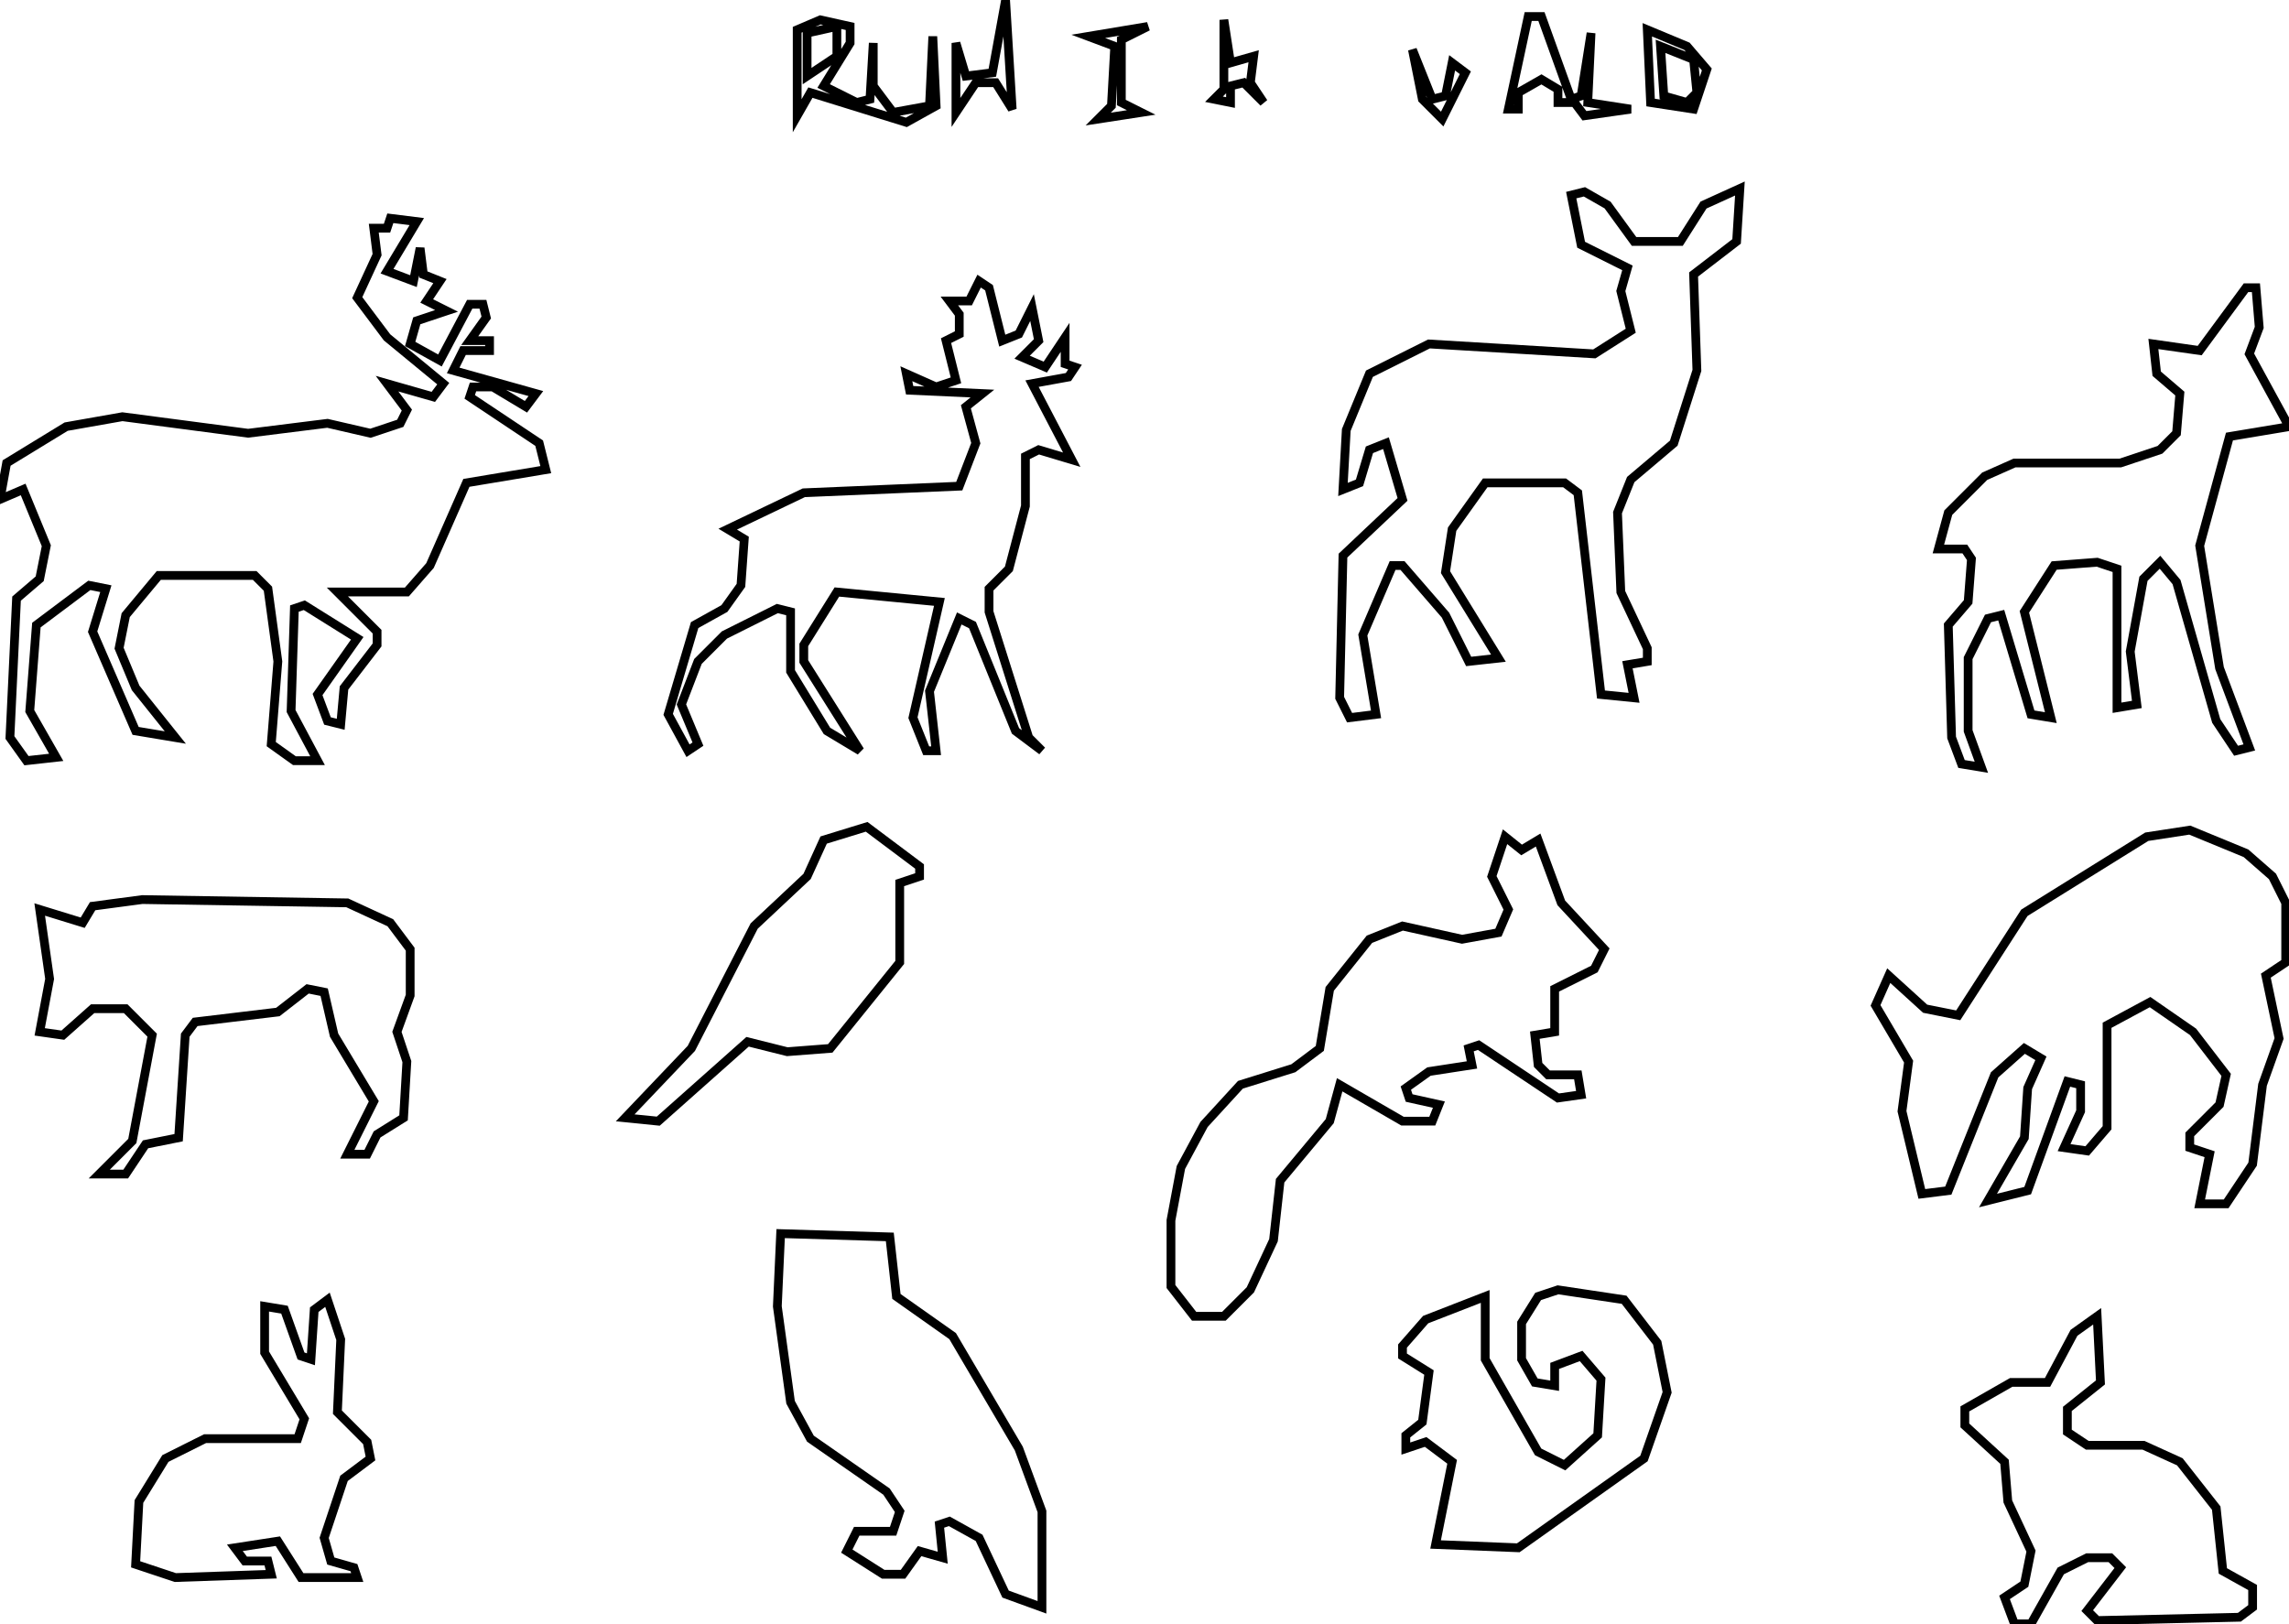
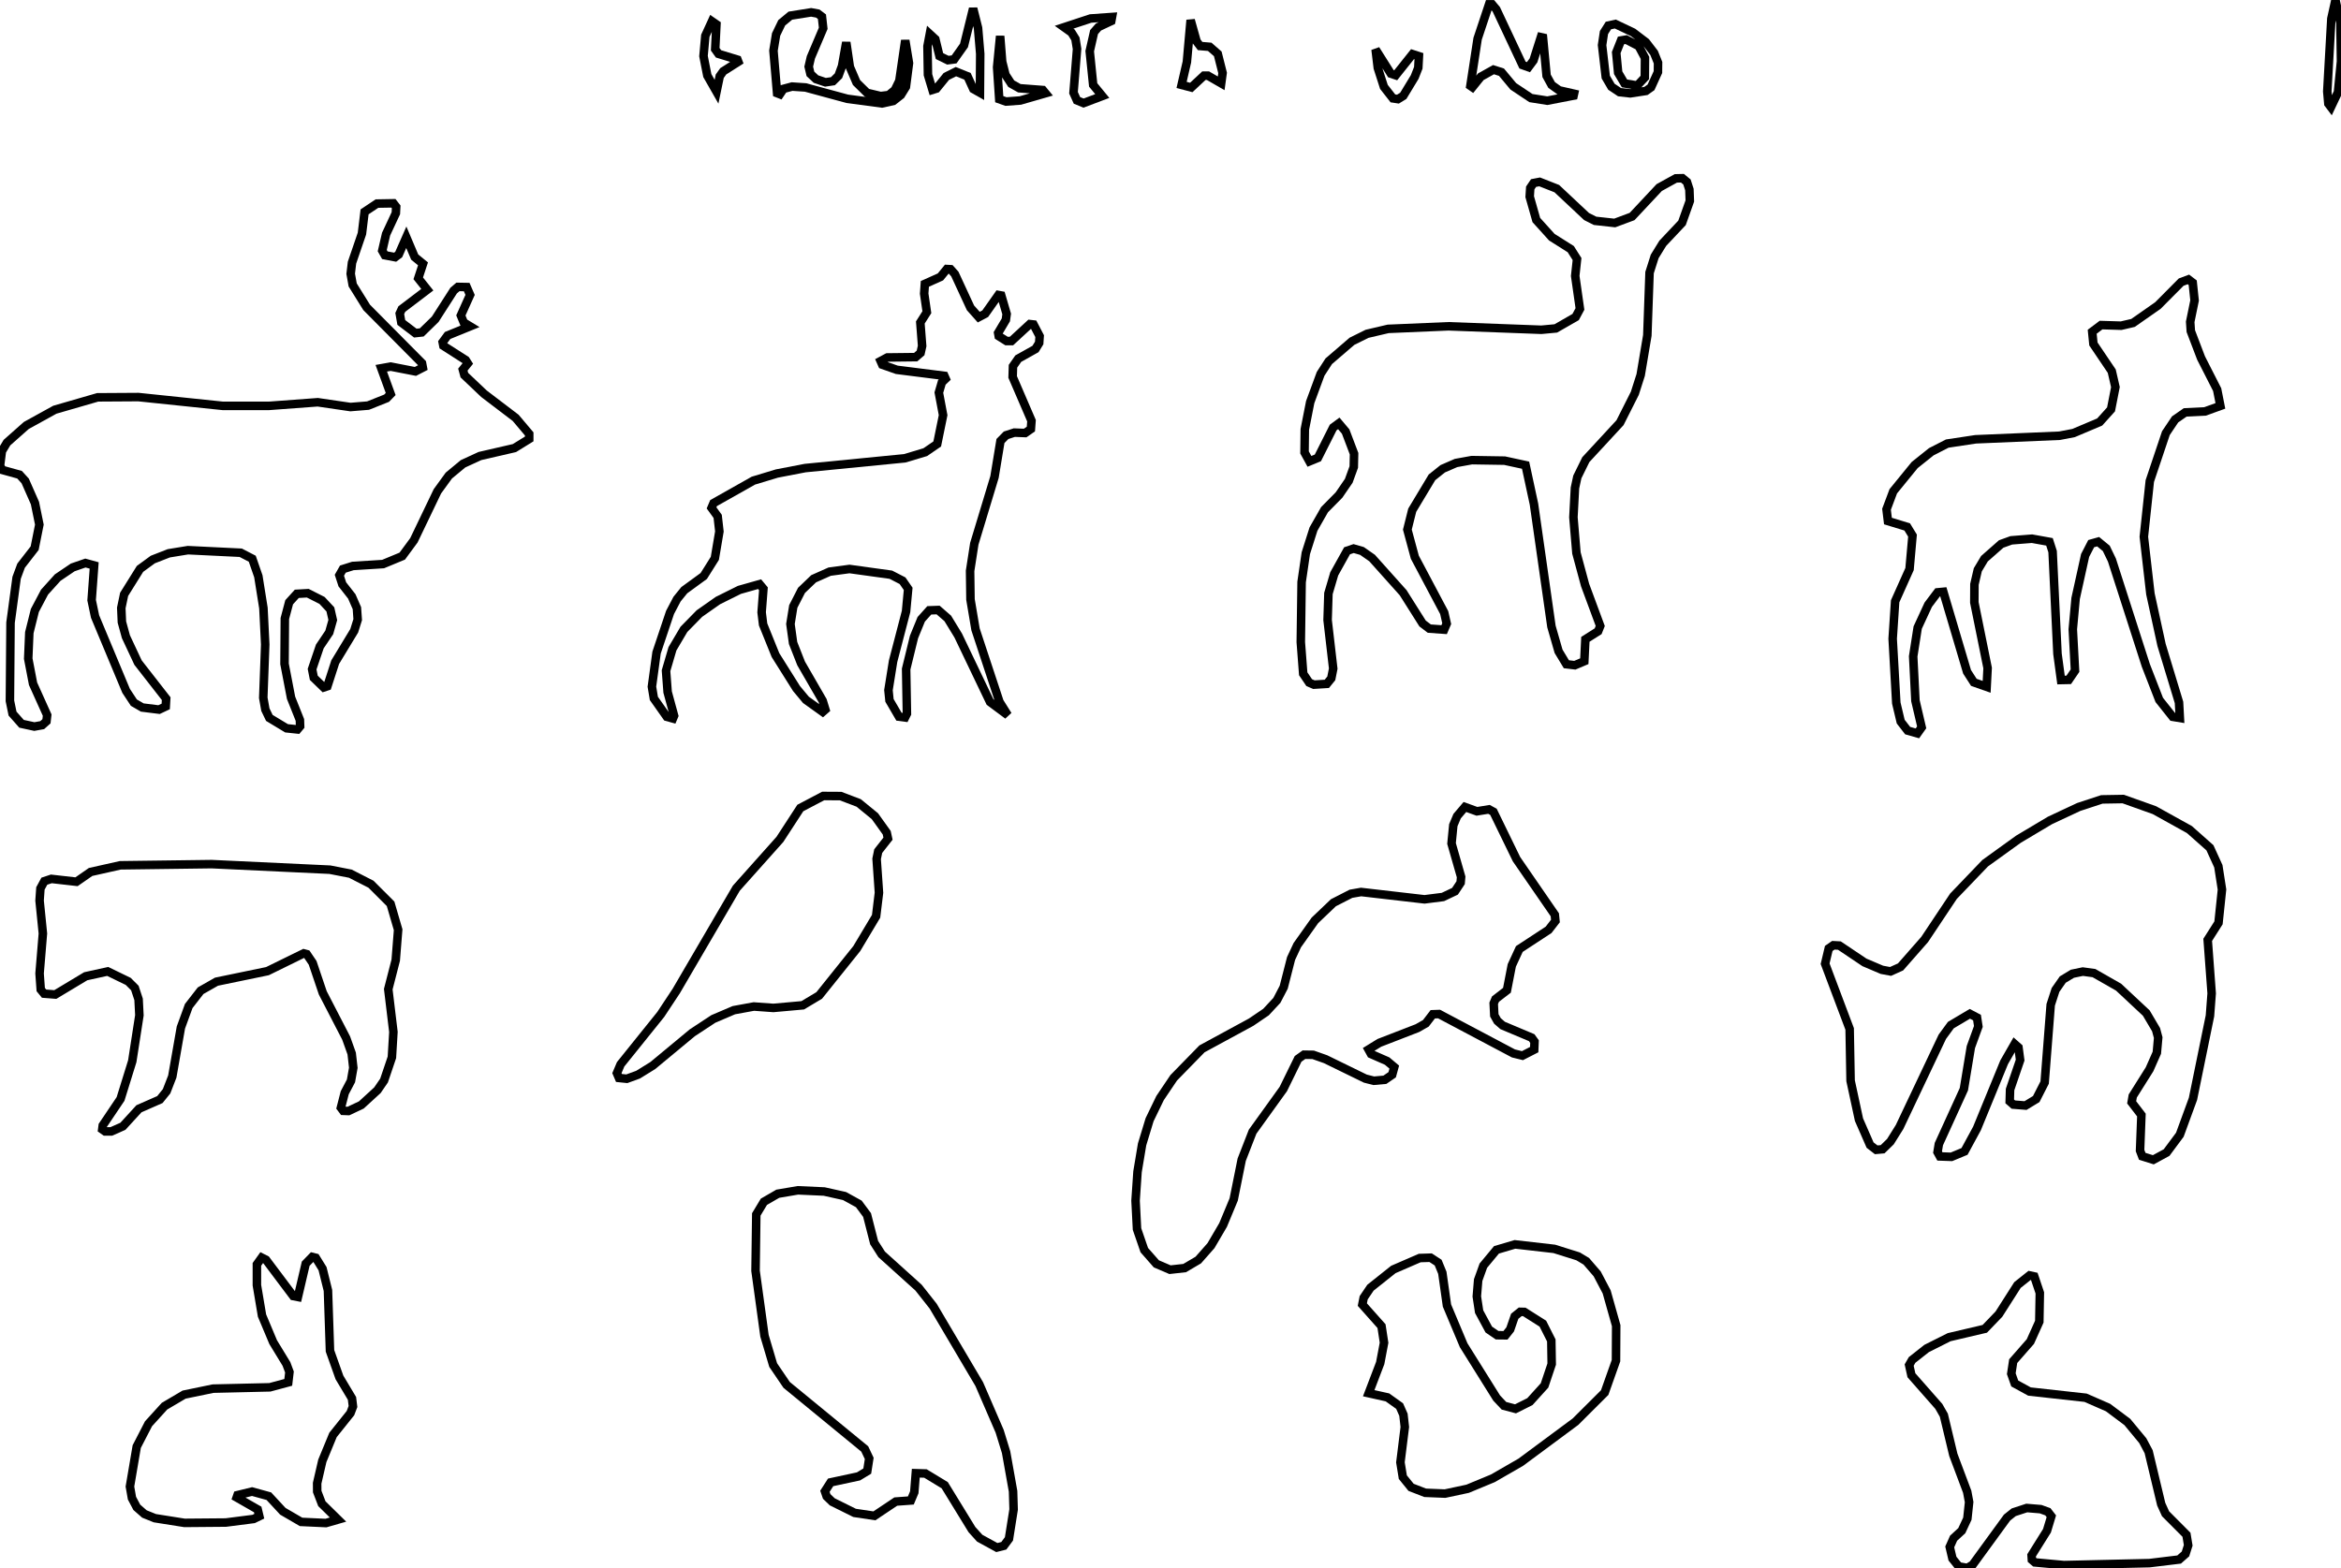
- <svg xmlns="http://www.w3.org/2000/svg" width="69.200mm" height="49.100mm" viewBox="0 0 261.543 185.575">
+ <svg xmlns="http://www.w3.org/2000/svg" width="72.777mm" height="48.759mm" viewBox="0 0 275.061 184.287">
  <g transform="scale(3.779528)" fill="none" stroke="#000000" stroke-width="0.265" fill-rule="evenodd">
-     <path d="M 59.400 42.600 L 59.400 43.100 L 60.600 44.200 L 60.700 45.400 L 61.400 46.900 L 61.200 47.900 L 60.600 48.300 L 60.900 49.100 L 61.400 49.100 L 62.300 47.500 L 63.100 47.100 L 63.800 47.100 L 64.100 47.400 L 63.100 48.700 L 63.400 49.000 L 67.700 48.900 L 68.100 48.600 L 68.100 48.000 L 67.200 47.500 L 67.000 45.600 L 65.900 44.200 L 64.800 43.700 L 63.100 43.700 L 62.500 43.300 L 62.500 42.600 L 63.500 41.800 L 63.400 39.800 L 62.700 40.300 L 61.900 41.800 L 60.800 41.800 L 59.400 42.600 Z" />
-     <path d="M 23.600 37.300 L 23.500 39.500 L 23.900 42.400 L 24.500 43.500 L 26.800 45.100 L 27.200 45.700 L 27.000 46.300 L 25.900 46.300 L 25.600 46.900 L 26.700 47.600 L 27.300 47.600 L 27.800 46.900 L 28.500 47.100 L 28.400 46.100 L 28.700 46.000 L 29.600 46.500 L 30.400 48.200 L 31.500 48.600 L 31.500 45.700 L 30.800 43.800 L 28.800 40.400 L 27.100 39.200 L 26.900 37.400 L 23.600 37.300 Z" />
-     <path d="M 9.900 39.300 L 9.500 39.600 L 9.400 41.100 L 9.100 41.000 L 8.600 39.600 L 8.000 39.500 L 8.000 40.900 L 9.200 42.900 L 9.000 43.500 L 6.200 43.500 L 5.000 44.100 L 4.200 45.400 L 4.100 47.300 L 5.300 47.700 L 8.200 47.600 L 8.100 47.200 L 7.400 47.200 L 7.100 46.800 L 8.400 46.600 L 9.100 47.700 L 10.800 47.700 L 10.700 47.400 L 10.000 47.200 L 9.800 46.500 L 10.400 44.700 L 11.200 44.100 L 11.100 43.600 L 10.200 42.700 L 10.300 40.500 L 9.900 39.300 Z" />
-     <path d="M 49.100 39.300 L 47.100 39.000 L 46.500 39.200 L 46.000 40.000 L 46.000 41.100 L 46.400 41.800 L 47.000 41.900 L 47.000 41.300 L 47.800 41.000 L 48.400 41.700 L 48.300 43.400 L 47.300 44.300 L 46.500 43.900 L 44.900 41.100 L 44.900 39.200 L 43.100 39.900 L 42.400 40.700 L 42.400 41.000 L 43.200 41.500 L 43.000 43.000 L 42.500 43.400 L 42.500 43.800 L 43.100 43.600 L 43.900 44.200 L 43.400 46.700 L 45.900 46.800 L 49.700 44.100 L 50.400 42.100 L 50.100 40.600 L 49.100 39.300 Z" />
-     <path d="M 46.500 25.400 L 46.000 25.700 L 45.500 25.300 L 45.100 26.500 L 45.600 27.500 L 45.300 28.200 L 44.200 28.400 L 42.400 28.000 L 41.400 28.400 L 40.200 29.900 L 39.900 31.700 L 39.100 32.300 L 37.500 32.800 L 36.400 34.000 L 35.700 35.300 L 35.400 36.900 L 35.400 38.900 L 36.100 39.800 L 37.000 39.800 L 37.800 39.000 L 38.500 37.500 L 38.700 35.700 L 40.200 33.900 L 40.500 32.800 L 42.400 33.900 L 43.300 33.900 L 43.500 33.400 L 42.600 33.200 L 42.500 32.900 L 43.200 32.400 L 44.500 32.200 L 44.400 31.700 L 44.700 31.600 L 47.100 33.200 L 47.800 33.100 L 47.700 32.500 L 46.800 32.500 L 46.500 32.200 L 46.400 31.300 L 47.000 31.200 L 47.000 29.900 L 48.200 29.300 L 48.500 28.700 L 47.200 27.300 L 46.500 25.400 Z" />
-     <path d="M 68.700 26.500 L 67.900 25.800 L 66.200 25.100 L 64.900 25.300 L 61.200 27.600 L 59.200 30.700 L 58.200 30.500 L 57.100 29.500 L 56.700 30.400 L 57.700 32.100 L 57.500 33.600 L 58.100 36.100 L 58.900 36.000 L 60.300 32.500 L 61.200 31.700 L 61.700 32.000 L 61.300 32.900 L 61.200 34.400 L 60.100 36.300 L 61.300 36.000 L 62.500 32.700 L 62.900 32.800 L 62.900 33.600 L 62.400 34.700 L 63.100 34.800 L 63.700 34.100 L 63.700 31.000 L 65.000 30.300 L 66.300 31.200 L 67.300 32.500 L 67.100 33.400 L 66.200 34.300 L 66.200 34.700 L 66.800 34.900 L 66.500 36.400 L 67.300 36.400 L 68.100 35.200 L 68.400 32.800 L 68.900 31.400 L 68.500 29.500 L 69.100 29.100 L 69.100 27.300 L 68.700 26.500 Z" />
-     <path d="M 1.200 27.500 L 1.500 29.600 L 1.200 31.200 L 1.900 31.300 L 2.800 30.500 L 3.800 30.500 L 4.600 31.300 L 4.000 34.500 L 3.000 35.500 L 3.800 35.500 L 4.400 34.600 L 5.400 34.400 L 5.600 31.300 L 5.900 30.900 L 8.400 30.600 L 9.300 29.900 L 9.800 30.000 L 10.100 31.300 L 11.300 33.300 L 10.500 34.900 L 11.100 34.900 L 11.400 34.300 L 12.200 33.800 L 12.300 32.100 L 12.000 31.200 L 12.400 30.100 L 12.400 28.700 L 11.800 27.900 L 10.500 27.300 L 4.300 27.200 L 2.800 27.400 L 2.500 27.900 L 1.200 27.500 Z" />
-     <path d="M 27.800 26.200 L 26.200 25.000 L 24.900 25.400 L 24.400 26.500 L 22.800 28.000 L 20.900 31.700 L 18.900 33.800 L 19.900 33.900 L 22.600 31.500 L 23.800 31.800 L 25.100 31.700 L 27.200 29.100 L 27.200 26.700 L 27.800 26.500 L 27.800 26.200 Z" />
-     <path d="M 68.200 8.700 L 67.900 8.700 L 66.500 10.600 L 65.100 10.400 L 65.200 11.300 L 65.900 11.900 L 65.800 13.100 L 65.300 13.600 L 64.100 14.000 L 60.900 14.000 L 60.000 14.400 L 58.900 15.500 L 58.600 16.600 L 59.400 16.600 L 59.600 16.900 L 59.500 18.200 L 58.900 18.900 L 59.000 22.300 L 59.300 23.100 L 59.900 23.200 L 59.500 22.100 L 59.500 19.900 L 60.100 18.700 L 60.500 18.600 L 61.400 21.600 L 62.000 21.700 L 61.200 18.500 L 62.100 17.100 L 63.400 17.000 L 64.000 17.200 L 64.000 21.400 L 64.600 21.300 L 64.400 19.700 L 64.800 17.500 L 65.300 17.000 L 65.800 17.600 L 67.000 21.800 L 67.600 22.700 L 68.000 22.600 L 67.100 20.200 L 66.500 16.500 L 67.400 13.200 L 69.200 12.900 L 68.000 10.700 L 68.300 9.900 L 68.200 8.700 Z" />
-     <path d="M 12.600 6.700 L 11.800 6.600 L 11.700 6.900 L 11.300 6.900 L 11.400 7.700 L 10.800 9.000 L 11.700 10.200 L 13.400 11.600 L 13.100 12.000 L 11.700 11.600 L 12.300 12.400 L 12.100 12.800 L 11.200 13.100 L 9.900 12.800 L 7.500 13.100 L 3.700 12.600 L 2.000 12.900 L 0.200 14.000 L 0.000 15.100 L 0.700 14.800 L 1.400 16.500 L 1.200 17.500 L 0.500 18.100 L 0.300 22.300 L 0.800 23.000 L 1.700 22.900 L 0.900 21.500 L 1.100 18.900 L 2.700 17.700 L 3.200 17.800 L 2.800 19.100 L 4.100 22.100 L 5.300 22.300 L 4.100 20.800 L 3.600 19.600 L 3.800 18.600 L 4.800 17.400 L 7.700 17.400 L 8.100 17.800 L 8.400 20.000 L 8.200 22.500 L 8.900 23.000 L 9.600 23.000 L 8.800 21.500 L 8.900 18.400 L 9.200 18.300 L 10.800 19.300 L 9.600 21.000 L 9.900 21.800 L 10.300 21.900 L 10.400 20.800 L 11.400 19.500 L 11.400 19.100 L 10.200 17.900 L 12.300 17.900 L 13.000 17.100 L 14.100 14.600 L 16.500 14.200 L 16.300 13.400 L 14.200 12.000 L 14.300 11.700 L 14.900 11.700 L 15.900 12.300 L 16.200 11.900 L 13.700 11.200 L 14.000 10.600 L 14.800 10.600 L 14.800 10.300 L 14.200 10.300 L 14.700 9.600 L 14.600 9.200 L 14.200 9.200 L 13.300 10.900 L 12.400 10.400 L 12.600 9.700 L 13.500 9.400 L 12.900 9.100 L 13.300 8.500 L 12.800 8.300 L 12.700 7.500 L 12.500 8.500 L 11.700 8.200 L 12.600 6.700 Z" />
-     <path d="M 31.200 9.300 L 30.800 10.100 L 30.300 10.300 L 29.900 8.700 L 29.600 8.500 L 29.300 9.100 L 28.700 9.100 L 29.000 9.500 L 29.000 10.100 L 28.600 10.300 L 28.900 11.500 L 28.300 11.700 L 27.400 11.300 L 27.500 11.800 L 29.700 11.900 L 29.200 12.300 L 29.500 13.400 L 29.000 14.700 L 24.300 14.900 L 22.000 16.000 L 22.500 16.300 L 22.400 17.700 L 21.900 18.400 L 21.000 18.900 L 20.200 21.600 L 20.800 22.700 L 21.100 22.500 L 20.600 21.300 L 21.100 20.000 L 21.900 19.200 L 23.500 18.400 L 23.900 18.500 L 23.900 20.300 L 25.000 22.100 L 26.000 22.700 L 24.300 20.000 L 24.300 19.500 L 25.300 17.900 L 28.400 18.200 L 27.600 21.700 L 28.000 22.700 L 28.300 22.700 L 28.100 20.900 L 29.000 18.700 L 29.400 18.900 L 30.700 22.100 L 31.500 22.700 L 31.100 22.300 L 29.900 18.500 L 29.900 17.800 L 30.500 17.200 L 31.000 15.300 L 31.000 13.800 L 31.400 13.600 L 32.400 13.900 L 31.200 11.600 L 32.300 11.400 L 32.500 11.100 L 32.200 11.000 L 32.200 10.200 L 31.600 11.100 L 30.900 10.800 L 31.400 10.300 L 31.200 9.300 Z" />
-     <path d="M 52.600 5.700 L 51.500 6.200 L 50.800 7.300 L 49.400 7.300 L 48.600 6.200 L 47.900 5.800 L 47.500 5.900 L 47.800 7.400 L 49.200 8.100 L 49.000 8.800 L 49.300 10.000 L 48.200 10.700 L 43.200 10.400 L 41.400 11.300 L 40.700 13.000 L 40.600 14.800 L 41.100 14.600 L 41.400 13.600 L 41.900 13.400 L 42.400 15.100 L 40.600 16.800 L 40.500 21.100 L 40.800 21.700 L 41.600 21.600 L 41.200 19.200 L 42.100 17.100 L 42.400 17.100 L 43.700 18.600 L 44.400 20.000 L 45.300 19.900 L 43.700 17.300 L 43.900 16.000 L 44.900 14.600 L 47.300 14.600 L 47.700 14.900 L 48.400 21.000 L 49.400 21.100 L 49.200 20.100 L 49.800 20.000 L 49.800 19.600 L 49.000 17.900 L 48.900 15.500 L 49.300 14.500 L 50.600 13.400 L 51.300 11.200 L 51.200 8.300 L 52.500 7.300 L 52.600 5.700 Z" />
-     <path d="M 24.100 0.900 L 24.100 3.500 L 24.500 2.800 L 27.400 3.700 L 28.300 3.200 L 28.200 1.100 L 28.100 3.200 L 27.000 3.400 L 26.400 2.600 L 26.400 1.300 L 26.300 3.000 L 25.900 3.100 L 24.900 2.600 L 25.700 1.300 L 25.700 0.800 L 24.800 0.600 L 24.100 0.900 Z M 25.300 0.800 L 25.300 1.700 L 24.400 2.300 L 24.400 1.000 L 25.300 0.800 Z" />
-     <path d="M 34.700 0.800 L 32.900 1.100 L 33.700 1.400 L 33.600 3.200 L 33.200 3.600 L 34.500 3.400 L 33.900 3.100 L 33.900 1.200 L 34.700 0.800 Z" />
-     <path d="M 42.700 1.500 L 43.000 3.000 L 43.600 3.600 L 44.300 2.200 L 43.900 1.900 L 43.700 2.900 L 43.300 3.000 L 42.700 1.500 Z" />
-     <path d="M 46.200 0.500 L 45.600 3.300 L 45.900 3.300 L 45.900 2.800 L 46.600 2.400 L 47.100 2.700 L 47.100 3.100 L 47.600 3.100 L 47.900 3.500 L 49.300 3.300 L 48.000 3.100 L 48.100 1.000 L 47.800 2.900 L 47.500 3.000 L 46.600 0.500 L 46.200 0.500 Z" />
-     <path d="M 30.400 0.000 L 30.000 2.200 L 29.200 2.300 L 28.900 1.300 L 28.900 3.400 L 29.500 2.500 L 30.100 2.500 L 30.600 3.300 L 30.400 0.000 Z" />
-     <path d="M 49.800 0.900 L 49.900 3.100 L 51.200 3.300 L 51.600 2.100 L 51.000 1.400 L 49.800 0.900 Z M 50.200 1.400 L 51.200 1.800 L 51.300 2.800 L 51.000 3.100 L 50.300 2.900 L 50.200 1.400 Z" />
-     <path d="M 37.000 0.600 L 37.000 2.700 L 36.700 3.000 L 37.200 3.100 L 37.200 2.600 L 37.600 2.500 L 38.200 3.100 L 37.800 2.500 L 37.900 1.700 L 37.200 1.900 L 37.000 0.600 Z" />
+     <path d="M 59.442 42.292 L 59.352 42.450 L 59.422 42.767 L 60.273 43.734 L 60.430 44.009 L 60.725 45.242 L 61.156 46.389 L 61.216 46.711 L 61.161 47.228 L 60.988 47.600 L 60.733 47.834 L 60.613 48.105 L 60.698 48.469 L 60.892 48.711 L 61.161 48.759 L 61.327 48.659 L 62.394 47.194 L 62.602 47.028 L 63.008 46.895 L 63.439 46.931 L 63.664 47.012 L 63.772 47.152 L 63.636 47.603 L 63.158 48.367 L 63.167 48.506 L 63.261 48.587 L 64.161 48.670 L 66.822 48.609 L 67.745 48.497 L 67.942 48.323 L 68.027 48.056 L 67.973 47.727 L 67.322 47.073 L 67.188 46.777 L 66.797 45.144 L 66.614 44.800 L 66.134 44.220 L 65.536 43.772 L 64.836 43.466 L 63.092 43.273 L 62.634 43.022 L 62.527 42.719 L 62.586 42.328 L 63.120 41.719 L 63.398 41.100 L 63.414 40.206 L 63.242 39.694 L 63.095 39.662 L 62.719 39.961 L 62.142 40.866 L 61.703 41.323 L 60.595 41.583 L 59.895 41.934 L 59.442 42.292 Z" />
+     <path d="M 23.748 37.372 L 23.511 37.766 L 23.488 39.519 L 23.766 41.539 L 24.036 42.450 L 24.455 43.067 L 26.883 45.059 L 27.022 45.353 L 26.961 45.747 L 26.689 45.912 L 25.822 46.098 L 25.645 46.375 L 25.700 46.536 L 25.872 46.702 L 26.567 47.047 L 27.183 47.139 L 27.847 46.695 L 28.316 46.661 L 28.423 46.406 L 28.470 45.813 L 28.770 45.822 L 29.369 46.186 L 30.216 47.567 L 30.456 47.833 L 30.989 48.125 L 31.206 48.070 L 31.366 47.855 L 31.511 46.941 L 31.494 46.375 L 31.277 45.159 L 31.077 44.509 L 30.442 43.041 L 29.011 40.620 L 28.555 40.042 L 27.409 39.008 L 27.175 38.642 L 26.955 37.784 L 26.698 37.438 L 26.255 37.194 L 25.623 37.053 L 24.805 37.016 L 24.180 37.122 L 23.748 37.372 Z" />
+     <path d="M 9.817 39.114 L 9.708 39.087 L 9.503 39.298 L 9.261 40.333 L 9.117 40.305 L 8.270 39.177 L 8.136 39.109 L 7.986 39.319 L 7.986 39.966 L 8.145 40.911 L 8.492 41.738 L 8.905 42.416 L 8.998 42.666 L 8.961 42.988 L 8.389 43.142 L 6.623 43.183 L 5.723 43.369 L 5.114 43.728 L 4.617 44.275 L 4.250 44.986 L 4.039 46.228 L 4.102 46.589 L 4.252 46.873 L 4.489 47.081 L 4.814 47.212 L 5.736 47.358 L 7.020 47.347 L 7.884 47.236 L 8.061 47.150 L 8.011 46.941 L 7.358 46.567 L 7.383 46.495 L 7.836 46.384 L 8.358 46.528 L 8.792 46.997 L 9.359 47.327 L 10.133 47.363 L 10.508 47.255 L 10.006 46.762 L 9.861 46.384 L 9.859 46.125 L 10.020 45.428 L 10.352 44.623 L 10.895 43.944 L 10.973 43.739 L 10.942 43.486 L 10.552 42.834 L 10.258 42.008 L 10.195 40.130 L 10.027 39.453 L 9.817 39.114 Z" />
+     <path d="M 49.314 39.222 L 49.061 39.070 L 48.320 38.837 L 47.097 38.697 L 46.522 38.867 L 46.114 39.359 L 45.953 39.806 L 45.911 40.316 L 45.983 40.789 L 46.283 41.345 L 46.542 41.522 L 46.802 41.525 L 46.948 41.341 L 47.089 40.933 L 47.261 40.794 L 47.387 40.797 L 47.964 41.162 L 48.227 41.684 L 48.239 42.419 L 48.016 43.084 L 47.561 43.587 L 47.114 43.811 L 46.755 43.716 L 46.528 43.475 L 45.502 41.834 L 44.983 40.598 L 44.839 39.581 L 44.709 39.264 L 44.475 39.111 L 44.136 39.122 L 43.317 39.477 L 42.605 40.044 L 42.394 40.356 L 42.352 40.569 L 42.948 41.239 L 43.027 41.756 L 42.908 42.386 L 42.550 43.325 L 43.133 43.455 L 43.511 43.725 L 43.630 43.994 L 43.673 44.375 L 43.536 45.475 L 43.611 45.936 L 43.867 46.252 L 44.305 46.422 L 44.923 46.447 L 45.625 46.297 L 46.409 45.972 L 47.277 45.472 L 48.978 44.211 L 49.886 43.306 L 50.238 42.313 L 50.244 41.225 L 49.948 40.175 L 49.653 39.614 L 49.314 39.222 Z" />
+     <path d="M 46.428 25.245 L 46.289 25.169 L 45.914 25.230 L 45.541 25.095 L 45.298 25.381 L 45.180 25.662 L 45.125 26.230 L 45.423 27.270 L 45.408 27.450 L 45.233 27.716 L 44.858 27.894 L 44.286 27.967 L 42.313 27.739 L 41.998 27.794 L 41.453 28.073 L 40.877 28.622 L 40.330 29.392 L 40.136 29.808 L 39.908 30.700 L 39.695 31.109 L 39.358 31.472 L 38.895 31.787 L 37.367 32.617 L 36.489 33.516 L 36.064 34.147 L 35.738 34.820 L 35.505 35.587 L 35.363 36.438 L 35.302 37.337 L 35.347 38.219 L 35.573 38.875 L 35.948 39.302 L 36.373 39.484 L 36.828 39.434 L 37.252 39.184 L 37.647 38.736 L 38.023 38.094 L 38.353 37.300 L 38.602 36.063 L 38.941 35.192 L 39.895 33.866 L 40.355 32.928 L 40.538 32.798 L 40.822 32.802 L 41.208 32.938 L 42.445 33.542 L 42.708 33.609 L 43.053 33.578 L 43.280 33.422 L 43.345 33.184 L 43.123 32.997 L 42.622 32.777 L 42.545 32.637 L 42.881 32.430 L 44.064 31.972 L 44.327 31.822 L 44.542 31.541 L 44.738 31.534 L 47.050 32.759 L 47.330 32.828 L 47.695 32.641 L 47.705 32.391 L 47.617 32.269 L 46.714 31.889 L 46.552 31.748 L 46.455 31.575 L 46.436 31.200 L 46.492 31.069 L 46.848 30.795 L 46.998 30.022 L 47.233 29.512 L 48.142 28.916 L 48.355 28.641 L 48.336 28.447 L 47.145 26.719 L 46.428 25.245 Z" />
+     <path d="M 68.702 26.363 L 68.064 25.797 L 66.977 25.194 L 66.006 24.848 L 65.342 24.859 L 64.623 25.095 L 63.730 25.513 L 62.750 26.097 L 61.714 26.844 L 60.730 27.870 L 59.833 29.216 L 59.084 30.069 L 58.773 30.209 L 58.505 30.159 L 57.962 29.928 L 57.183 29.405 L 56.995 29.395 L 56.852 29.494 L 56.739 29.970 L 57.502 31.997 L 57.531 33.608 L 57.792 34.819 L 58.137 35.609 L 58.327 35.756 L 58.527 35.738 L 58.769 35.502 L 59.053 35.048 L 60.383 32.241 L 60.648 31.878 L 61.239 31.527 L 61.461 31.644 L 61.503 31.920 L 61.270 32.561 L 61.053 33.872 L 60.275 35.578 L 60.234 35.828 L 60.308 35.962 L 60.666 35.975 L 61.073 35.806 L 61.461 35.091 L 62.305 33.033 L 62.630 32.466 L 62.750 32.572 L 62.802 32.966 L 62.489 33.881 L 62.478 34.250 L 62.592 34.350 L 62.969 34.380 L 63.302 34.178 L 63.564 33.664 L 63.752 31.247 L 63.902 30.784 L 64.127 30.462 L 64.427 30.281 L 64.750 30.214 L 65.097 30.261 L 65.861 30.697 L 66.723 31.503 L 67.028 32.020 L 67.094 32.267 L 67.052 32.738 L 66.825 33.252 L 66.303 34.083 L 66.269 34.280 L 66.572 34.675 L 66.530 35.780 L 66.598 35.958 L 66.942 36.066 L 67.355 35.842 L 67.767 35.287 L 68.175 34.172 L 68.703 31.591 L 68.756 30.891 L 68.633 29.227 L 68.969 28.698 L 69.077 27.662 L 68.964 26.938 L 68.702 26.363 Z" />
+     <path d="M 1.378 27.403 L 1.256 27.628 L 1.230 28.006 L 1.333 29.030 L 1.230 30.272 L 1.266 30.773 L 1.370 30.900 L 1.719 30.927 L 2.664 30.359 L 3.348 30.209 L 3.986 30.519 L 4.192 30.725 L 4.308 31.077 L 4.333 31.573 L 4.111 33.003 L 3.747 34.175 L 3.194 34.997 L 3.178 35.122 L 3.267 35.184 L 3.461 35.184 L 3.820 35.025 L 4.319 34.480 L 4.970 34.194 L 5.178 33.936 L 5.356 33.477 L 5.623 31.953 L 5.867 31.284 L 6.236 30.809 L 6.730 30.528 L 8.314 30.200 L 9.442 29.647 L 9.536 29.672 L 9.719 29.942 L 10.034 30.875 L 10.761 32.281 L 10.933 32.762 L 10.983 33.206 L 10.911 33.613 L 10.717 33.981 L 10.597 34.447 L 10.670 34.544 L 10.833 34.550 L 11.233 34.361 L 11.733 33.903 L 11.939 33.602 L 12.183 32.881 L 12.230 32.092 L 12.070 30.761 L 12.302 29.859 L 12.377 28.912 L 12.142 28.106 L 11.533 27.497 L 10.892 27.169 L 10.255 27.045 L 6.580 26.872 L 3.739 26.909 L 2.816 27.116 L 2.378 27.420 L 1.595 27.331 L 1.378 27.403 Z" />
+     <path d="M 27.198 25.381 L 26.694 24.969 L 26.133 24.756 L 25.591 24.753 L 24.880 25.127 L 24.245 26.103 L 22.891 27.620 L 21.023 30.817 L 20.542 31.545 L 19.294 33.097 L 19.178 33.372 L 19.242 33.522 L 19.486 33.547 L 19.836 33.419 L 20.292 33.137 L 21.523 32.116 L 22.177 31.686 L 22.814 31.414 L 23.436 31.300 L 24.042 31.344 L 24.955 31.262 L 25.467 30.956 L 26.636 29.497 L 27.236 28.494 L 27.325 27.762 L 27.252 26.708 L 27.302 26.467 L 27.606 26.080 L 27.566 25.895 L 27.198 25.381 Z" />
+     <path d="M 68.033 8.689 L 67.808 8.773 L 67.086 9.500 L 66.311 10.042 L 65.942 10.128 L 65.317 10.109 L 65.042 10.316 L 65.080 10.697 L 65.650 11.542 L 65.764 12.037 L 65.628 12.731 L 65.275 13.123 L 64.464 13.466 L 64.028 13.550 L 61.417 13.661 L 60.536 13.794 L 60.042 14.047 L 59.523 14.462 L 58.858 15.278 L 58.648 15.837 L 58.692 16.203 L 59.291 16.386 L 59.456 16.656 L 59.364 17.697 L 58.916 18.698 L 58.839 19.863 L 58.952 21.864 L 59.089 22.441 L 59.305 22.720 L 59.608 22.806 L 59.741 22.619 L 59.547 21.791 L 59.477 20.412 L 59.617 19.516 L 59.945 18.806 L 60.236 18.420 L 60.414 18.403 L 61.152 20.891 L 61.363 21.219 L 61.761 21.359 L 61.791 20.773 L 61.378 18.734 L 61.381 18.172 L 61.486 17.719 L 61.692 17.375 L 62.212 16.917 L 62.527 16.803 L 63.170 16.752 L 63.714 16.850 L 63.811 17.153 L 63.963 20.333 L 64.073 21.147 L 64.313 21.142 L 64.508 20.855 L 64.439 19.569 L 64.527 18.609 L 64.822 17.273 L 65.011 16.906 L 65.227 16.845 L 65.480 17.053 L 65.655 17.416 L 66.709 20.691 L 67.127 21.766 L 67.544 22.291 L 67.767 22.328 L 67.741 21.844 L 67.198 20.055 L 66.852 18.469 L 66.648 16.692 L 66.833 14.959 L 67.333 13.470 L 67.620 13.042 L 67.933 12.825 L 68.548 12.795 L 69.027 12.622 L 68.927 12.116 L 68.427 11.134 L 68.108 10.297 L 68.089 10.009 L 68.225 9.344 L 68.167 8.791 L 68.033 8.689 Z" />
+     <path d="M 12.230 6.322 L 11.719 6.331 L 11.334 6.588 L 11.252 7.264 L 10.942 8.169 L 10.902 8.514 L 10.964 8.861 L 11.398 9.559 L 13.119 11.294 L 13.145 11.431 L 12.914 11.550 L 12.145 11.400 L 11.853 11.452 L 12.145 12.253 L 12.019 12.383 L 11.442 12.613 L 10.894 12.658 L 9.878 12.509 L 8.355 12.622 L 6.931 12.622 L 4.303 12.348 L 3.036 12.356 L 1.705 12.741 L 0.817 13.231 L 0.216 13.764 L 0.058 14.028 L 0.000 14.486 L 0.072 14.614 L 0.608 14.763 L 0.783 14.956 L 1.086 15.644 L 1.223 16.314 L 1.077 17.047 L 0.655 17.591 L 0.516 17.967 L 0.327 19.363 L 0.308 21.795 L 0.389 22.191 L 0.669 22.508 L 1.067 22.594 L 1.311 22.550 L 1.444 22.431 L 1.466 22.238 L 1.027 21.263 L 0.877 20.481 L 0.911 19.673 L 1.083 18.984 L 1.384 18.414 L 1.792 17.962 L 2.261 17.645 L 2.655 17.509 L 2.927 17.584 L 2.848 18.664 L 2.955 19.173 L 3.920 21.484 L 4.161 21.850 L 4.423 22.002 L 4.944 22.067 L 5.152 21.969 L 5.166 21.727 L 4.291 20.605 L 3.914 19.800 L 3.789 19.344 L 3.770 18.905 L 3.858 18.483 L 4.352 17.691 L 4.750 17.400 L 5.247 17.206 L 5.842 17.109 L 7.483 17.189 L 7.842 17.375 L 8.031 17.920 L 8.189 18.909 L 8.245 20.042 L 8.184 21.700 L 8.250 22.069 L 8.373 22.325 L 8.908 22.648 L 9.248 22.684 L 9.330 22.586 L 9.323 22.389 L 9.048 21.700 L 8.845 20.645 L 8.855 19.234 L 8.989 18.728 L 9.227 18.466 L 9.567 18.447 L 10.011 18.672 L 10.270 18.950 L 10.345 19.281 L 10.236 19.666 L 9.942 20.103 L 9.702 20.809 L 9.755 21.078 L 10.064 21.378 L 10.177 21.341 L 10.420 20.591 L 11.011 19.616 L 11.120 19.269 L 11.095 18.912 L 10.936 18.547 L 10.642 18.172 L 10.550 17.889 L 10.659 17.698 L 10.970 17.600 L 11.909 17.541 L 12.505 17.294 L 12.867 16.802 L 13.598 15.278 L 13.953 14.789 L 14.394 14.423 L 14.920 14.181 L 15.992 13.934 L 16.452 13.650 L 16.452 13.494 L 16.030 12.994 L 15.045 12.244 L 14.436 11.666 L 14.389 11.494 L 14.544 11.302 L 14.478 11.198 L 13.783 10.753 L 13.761 10.641 L 13.914 10.433 L 14.614 10.148 L 14.417 10.028 L 14.327 9.809 L 14.614 9.170 L 14.508 8.927 L 14.236 8.922 L 14.102 9.037 L 13.530 9.928 L 13.111 10.337 L 12.911 10.359 L 12.475 10.027 L 12.427 9.750 L 12.491 9.611 L 13.284 9.009 L 13.002 8.655 L 13.150 8.205 L 12.892 7.994 L 12.631 7.378 L 12.395 7.914 L 12.283 7.998 L 11.964 7.937 L 11.883 7.794 L 12.002 7.281 L 12.306 6.630 L 12.316 6.433 L 12.230 6.322 Z" />
+     <path d="M 31.127 9.189 L 31.039 9.173 L 30.628 9.756 L 30.427 9.862 L 30.170 9.573 L 29.684 8.522 L 29.550 8.372 L 29.436 8.366 L 29.236 8.611 L 28.752 8.828 L 28.730 9.131 L 28.814 9.708 L 28.611 10.028 L 28.667 10.759 L 28.619 10.975 L 28.466 11.106 L 27.586 11.116 L 27.377 11.228 L 27.427 11.341 L 27.878 11.500 L 29.358 11.687 L 29.398 11.778 L 29.280 11.891 L 29.187 12.209 L 29.319 12.911 L 29.136 13.806 L 28.764 14.061 L 28.127 14.252 L 25.031 14.556 L 24.153 14.725 L 23.420 14.947 L 22.183 15.645 L 22.120 15.794 L 22.311 16.058 L 22.364 16.528 L 22.223 17.363 L 21.878 17.912 L 21.273 18.353 L 21.048 18.630 L 20.830 19.045 L 20.411 20.294 L 20.266 21.353 L 20.327 21.719 L 20.730 22.291 L 20.920 22.344 L 20.956 22.258 L 20.755 21.522 L 20.705 20.858 L 20.905 20.175 L 21.261 19.572 L 21.742 19.081 L 22.320 18.675 L 22.986 18.344 L 23.614 18.166 L 23.733 18.309 L 23.677 19.041 L 23.723 19.419 L 24.108 20.372 L 24.761 21.411 L 25.055 21.764 L 25.577 22.138 L 25.659 22.066 L 25.575 21.791 L 24.905 20.631 L 24.655 19.995 L 24.573 19.405 L 24.661 18.859 L 24.917 18.359 L 25.294 17.998 L 25.791 17.777 L 26.408 17.694 L 27.695 17.872 L 28.058 18.059 L 28.233 18.312 L 28.167 19.016 L 27.764 20.562 L 27.620 21.462 L 27.652 21.781 L 27.947 22.287 L 28.136 22.312 L 28.194 22.195 L 28.170 20.806 L 28.414 19.809 L 28.639 19.259 L 28.889 18.980 L 29.164 18.970 L 29.464 19.231 L 29.789 19.763 L 30.778 21.830 L 31.331 22.241 L 31.072 21.827 L 30.327 19.572 L 30.170 18.641 L 30.158 17.753 L 30.289 16.909 L 30.917 14.833 L 31.102 13.714 L 31.277 13.536 L 31.533 13.453 L 31.870 13.466 L 32.048 13.342 L 32.067 13.083 L 31.481 11.723 L 31.491 11.389 L 31.655 11.153 L 32.191 10.853 L 32.306 10.666 L 32.320 10.453 L 32.131 10.091 L 32.016 10.078 L 31.445 10.605 L 31.292 10.606 L 31.048 10.453 L 31.030 10.353 L 31.270 9.948 L 31.295 9.764 L 31.127 9.189 Z" />
+     <path d="M 52.303 5.542 L 52.098 5.547 L 51.581 5.833 L 50.738 6.733 L 50.198 6.934 L 49.587 6.867 L 49.322 6.733 L 48.398 5.866 L 47.864 5.656 L 47.675 5.692 L 47.572 5.845 L 47.555 6.116 L 47.761 6.842 L 48.242 7.375 L 48.831 7.747 L 49.027 8.056 L 48.970 8.581 L 49.117 9.608 L 48.983 9.859 L 48.367 10.213 L 47.917 10.255 L 45.030 10.147 L 43.155 10.227 L 42.498 10.381 L 42.030 10.613 L 41.308 11.234 L 41.055 11.625 L 40.731 12.505 L 40.564 13.353 L 40.555 14.069 L 40.708 14.347 L 40.970 14.239 L 41.445 13.295 L 41.620 13.166 L 41.833 13.419 L 42.095 14.109 L 42.086 14.523 L 41.930 14.952 L 41.627 15.394 L 41.177 15.850 L 40.833 16.453 L 40.595 17.203 L 40.464 18.100 L 40.439 19.967 L 40.514 20.953 L 40.700 21.228 L 40.847 21.291 L 41.248 21.266 L 41.387 21.095 L 41.447 20.792 L 41.272 19.281 L 41.298 18.456 L 41.478 17.845 L 41.877 17.128 L 42.081 17.059 L 42.341 17.134 L 42.655 17.353 L 43.620 18.431 L 44.225 19.389 L 44.434 19.548 L 44.895 19.581 L 44.975 19.394 L 44.897 19.050 L 43.984 17.328 L 43.752 16.469 L 43.903 15.866 L 44.517 14.844 L 44.852 14.577 L 45.264 14.398 L 45.755 14.309 L 46.775 14.325 L 47.427 14.466 L 47.688 15.678 L 48.231 19.483 L 48.453 20.255 L 48.695 20.656 L 48.958 20.687 L 49.253 20.562 L 49.286 19.881 L 49.683 19.630 L 49.748 19.466 L 49.277 18.194 L 49.008 17.197 L 48.914 16.087 L 48.962 15.175 L 49.036 14.831 L 49.300 14.294 L 50.363 13.144 L 50.823 12.231 L 51.005 11.662 L 51.212 10.431 L 51.281 8.477 L 51.441 7.973 L 51.692 7.566 L 52.291 6.930 L 52.533 6.250 L 52.520 5.894 L 52.444 5.658 L 52.303 5.542 Z" />
+     <path d="M 72.605 0.000 L 72.477 0.581 L 72.350 2.844 L 72.384 3.225 L 72.464 3.331 L 72.683 2.869 L 72.777 1.906 L 72.759 0.713 L 72.605 0.000 Z" />
+     <path d="M 24.127 1.072 L 24.045 1.575 L 24.158 2.897 L 24.245 2.931 L 24.358 2.763 L 24.623 2.692 L 25.042 2.720 L 26.339 3.072 L 27.419 3.217 L 27.773 3.138 L 28.005 2.956 L 28.163 2.700 L 28.258 1.963 L 28.142 1.255 L 27.958 2.514 L 27.820 2.798 L 27.627 2.956 L 27.377 2.987 L 26.952 2.886 L 26.627 2.566 L 26.420 2.083 L 26.308 1.317 L 26.177 2.053 L 26.066 2.356 L 25.894 2.525 L 25.661 2.559 L 25.367 2.459 L 25.194 2.297 L 25.141 2.072 L 25.208 1.784 L 25.592 0.880 L 25.552 0.519 L 25.423 0.422 L 25.217 0.384 L 24.570 0.487 L 24.302 0.709 L 24.127 1.072 Z" />
+     <path d="M 34.570 0.528 L 33.905 0.575 L 33.080 0.847 L 33.311 1.012 L 33.433 1.209 L 33.483 1.522 L 33.373 2.884 L 33.480 3.122 L 33.686 3.206 L 34.267 2.986 L 33.984 2.641 L 33.877 1.591 L 34.012 0.997 L 34.148 0.841 L 34.547 0.653 L 34.570 0.528 Z" />
+     <path d="M 31.092 1.120 L 30.998 2.091 L 31.064 3.084 L 31.273 3.158 L 31.720 3.125 L 32.502 2.900 L 32.420 2.800 L 31.689 2.744 L 31.438 2.603 L 31.259 2.328 L 31.155 1.919 L 31.092 1.120 Z" />
+     <path d="M 46.292 0.134 L 45.936 1.203 L 45.711 2.670 L 45.773 2.713 L 46.036 2.386 L 46.430 2.166 L 46.678 2.245 L 47.044 2.684 L 47.592 3.050 L 48.103 3.131 L 48.920 2.973 L 48.933 2.914 L 48.470 2.809 L 48.236 2.642 L 48.080 2.358 L 47.969 1.170 L 47.903 1.155 L 47.673 1.878 L 47.516 2.089 L 47.331 2.023 L 46.516 0.289 L 46.386 0.134 L 46.292 0.134 Z" />
+     <path d="M 42.764 1.537 L 42.833 2.112 L 43.023 2.702 L 43.302 3.059 L 43.459 3.083 L 43.625 2.980 L 43.980 2.394 L 44.092 2.108 L 44.111 1.747 L 43.913 1.683 L 43.389 2.341 L 43.239 2.291 L 42.764 1.537 Z" />
+     <path d="M 50.002 0.794 L 49.864 1.012 L 49.805 1.403 L 49.920 2.397 L 50.095 2.697 L 50.348 2.866 L 50.680 2.903 L 51.169 2.828 L 51.327 2.716 L 51.542 2.242 L 51.545 1.950 L 51.422 1.644 L 51.167 1.312 L 50.767 1.008 L 50.217 0.747 L 50.002 0.794 Z M 50.394 1.258 L 50.555 1.231 L 50.944 1.434 L 51.139 1.800 L 51.134 2.409 L 50.900 2.659 L 50.502 2.594 L 50.305 2.261 L 50.245 1.634 L 50.394 1.258 Z" />
+     <path d="M 30.253 0.264 L 29.969 1.412 L 29.661 1.847 L 29.467 1.872 L 29.206 1.744 L 29.078 1.219 L 28.905 1.059 L 28.833 1.439 L 28.848 2.325 L 28.989 2.794 L 29.111 2.756 L 29.420 2.377 L 29.717 2.228 L 30.078 2.373 L 30.258 2.767 L 30.464 2.884 L 30.473 1.675 L 30.405 0.869 L 30.253 0.264 Z" />
+     <path d="M 22.133 0.662 L 21.927 1.112 L 21.870 1.744 L 21.989 2.350 L 22.275 2.852 L 22.375 2.370 L 22.484 2.217 L 22.952 1.920 L 22.927 1.855 L 22.337 1.675 L 22.234 1.531 L 22.272 0.758 L 22.133 0.662 Z" />
+     <path d="M 37.014 0.625 L 36.898 1.927 L 36.733 2.641 L 37.034 2.720 L 37.427 2.353 L 37.552 2.353 L 37.964 2.591 L 38.008 2.269 L 37.858 1.675 L 37.608 1.456 L 37.309 1.431 L 37.200 1.287 L 37.014 0.625 Z" />
  </g>
</svg>
